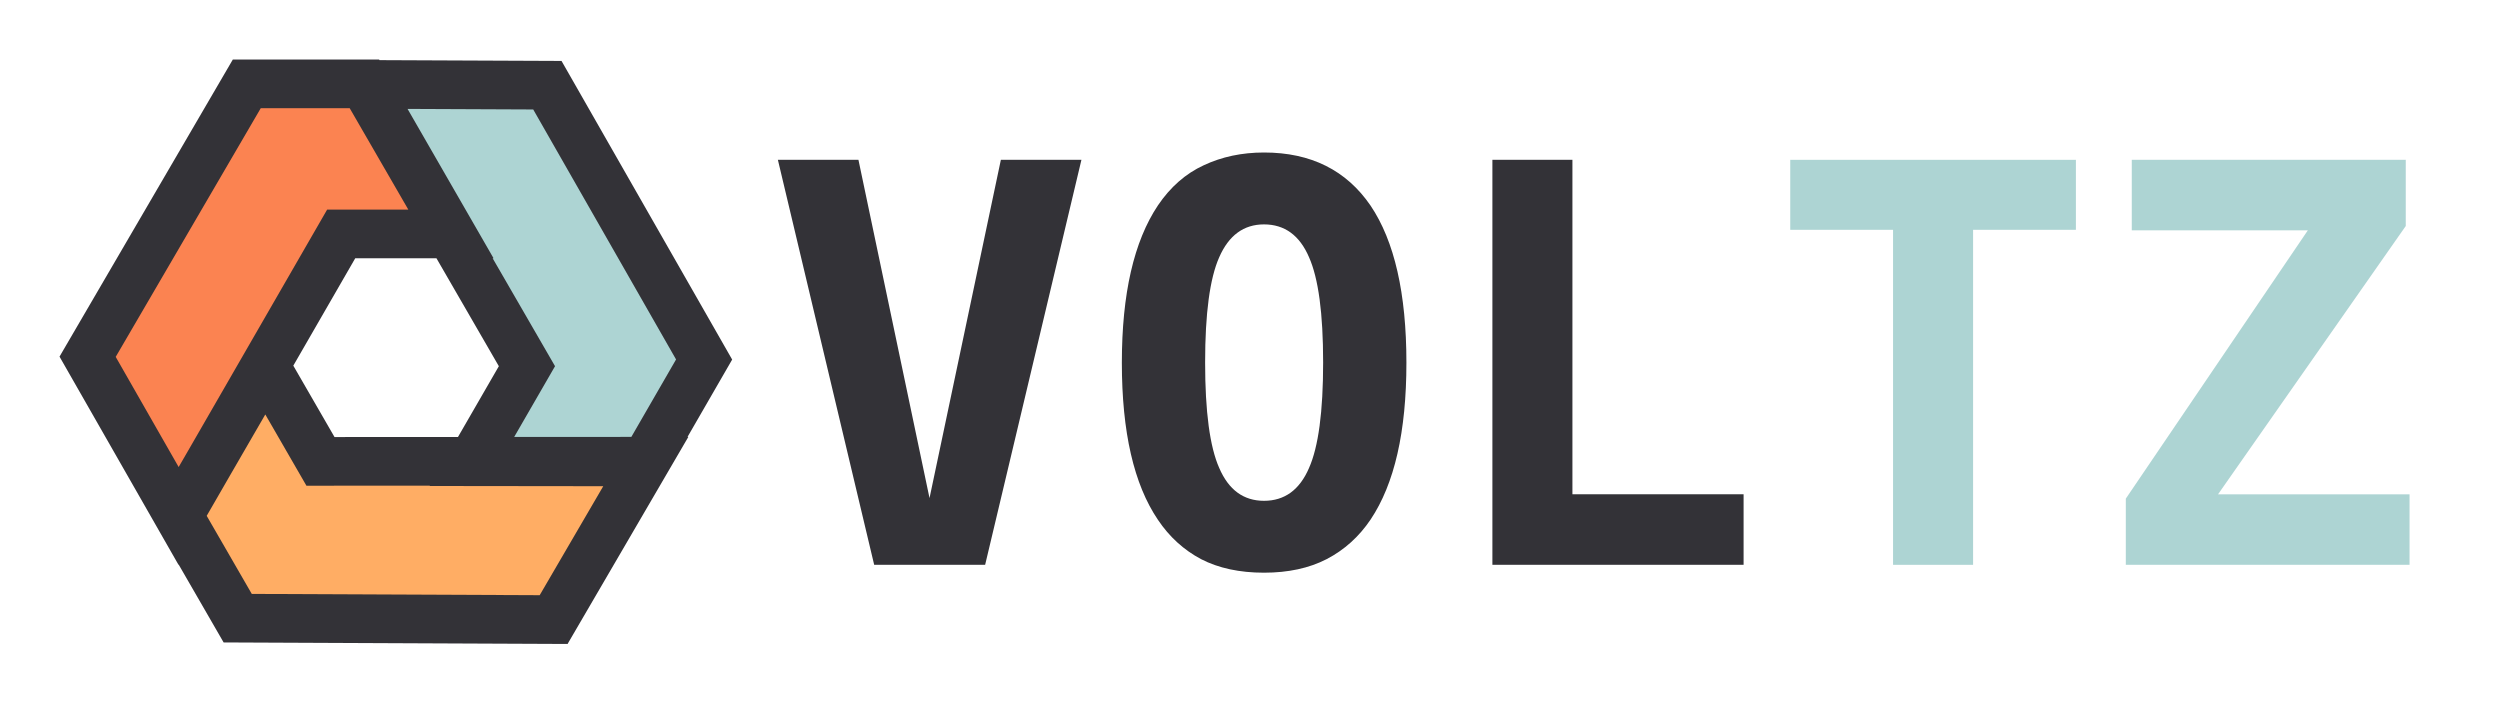
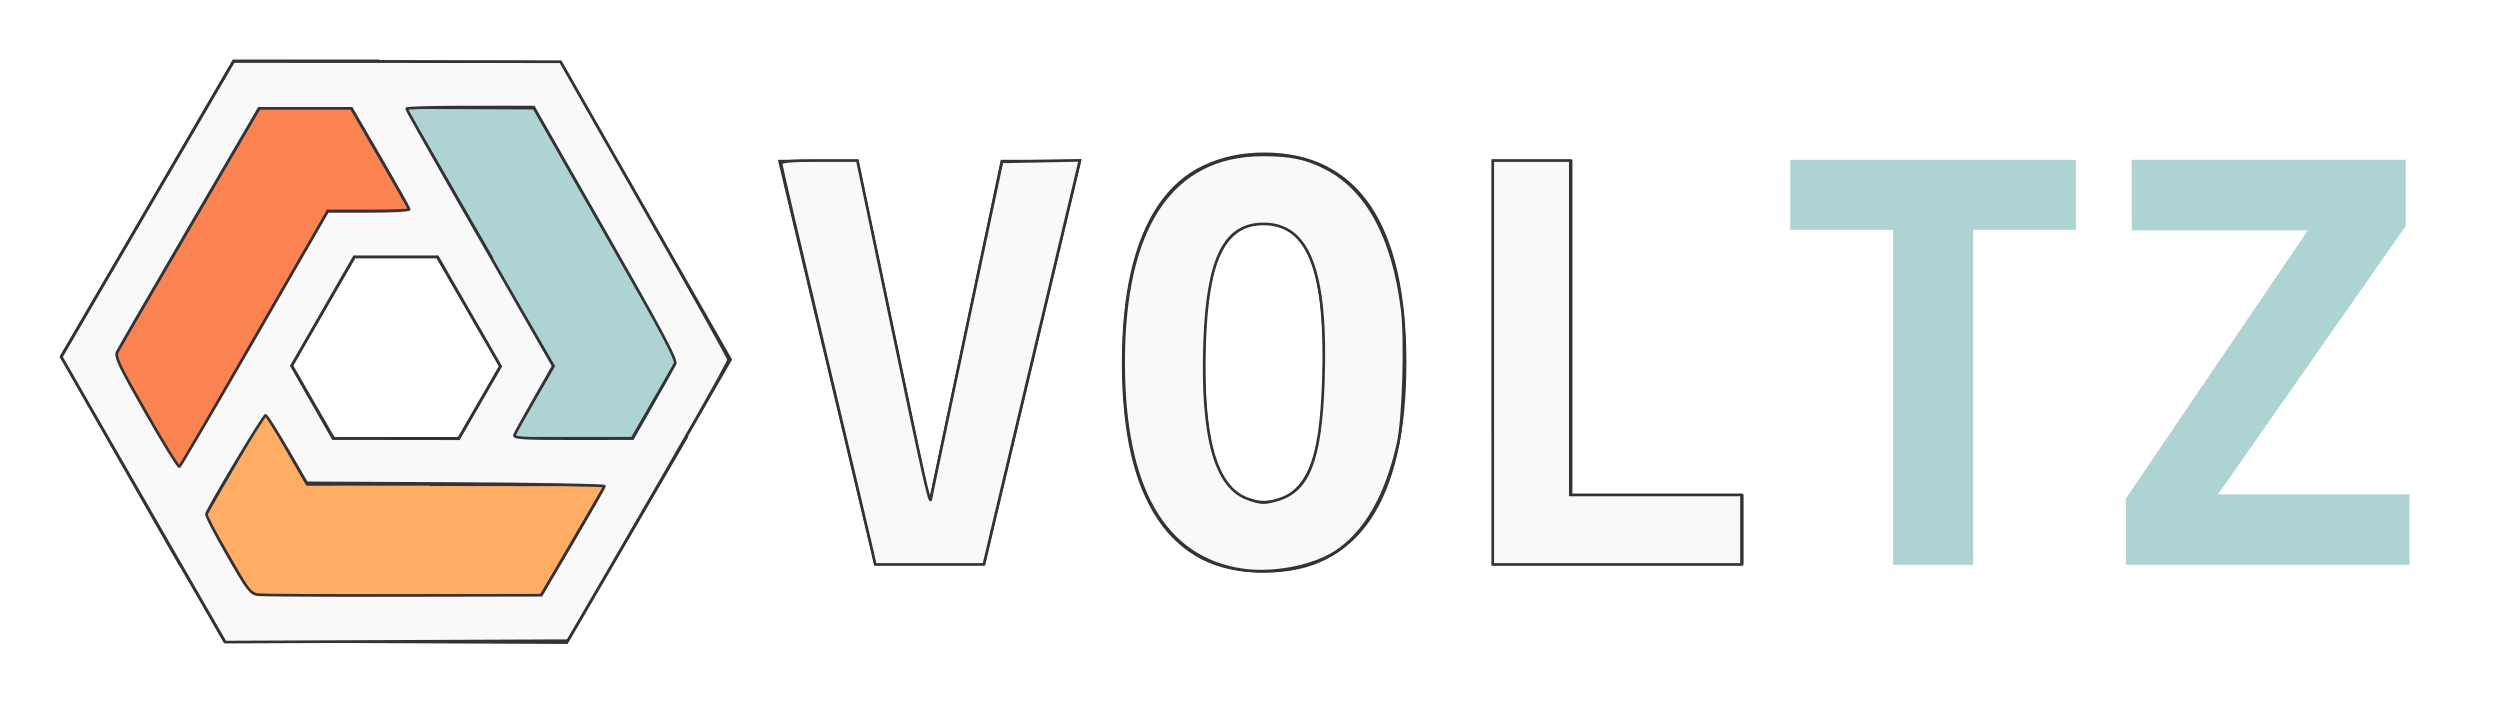
<svg xmlns="http://www.w3.org/2000/svg" id="logo-26" width="420" height="118.187" viewBox="0 0 420 118.187" fill="none" version="1.1">
  <defs id="defs101" />
  <path d="M 39.932,103.852 29.998,86.646 44.576,61.466 53.84,77.512 108.526,77.483 93.009,104.089 Z" class="ccompli2" fill="#ffad64" id="path72" style="stroke-width:3.054" />
  <path d="M 118.292,60.398 108.358,77.603 79.262,77.569 88.526,61.523 61.158,14.178 91.959,14.313 Z" class="ccompli1" fill="#add4d3" id="path74" style="stroke-width:3.054" />
  <path d="M 41.463,14.086 H 61.33 L 75.848,39.302 57.32,39.301 30.002,86.676 14.719,59.934 Z" class="ccustom" fill="#fb8351" id="path76" style="stroke-width:3.054" />
  <path fill-rule="evenodd" clip-rule="evenodd" d="M 63.752,10.103 63.693,10 H 39.116 L 10,59.913 l 19.987,34.971 0.025,-0.042 7.556,13.087 57.784,0.258 20.292,-34.794 h -0.135 L 123.004,60.409 94.336,10.237 Z m 19.012,33.286 h 0.153 l -14.447,-25.092 21.111,0.093 23.997,41.998 -7.511,13.01 -19.684,0.01 6.863,-11.887 z M 58.747,18.173 68.598,35.215 54.959,35.215 31.608,75.71 30.015,78.462 19.438,59.955 43.81,18.173 Z m -9.471,43.258 10.404,-18.044 13.643,6.11e-4 10.483,18.135 -6.865,11.889 -20.743,0.011 z m -14.549,25.231 3.958,-6.864 5.886,-10.168 6.91,11.97 20.74,-0.011 -0.034,0.058 29.159,0.035 L 90.668,99.993 42.298,99.776 Z" class="cneutral" fill="#333237" id="path78" style="stroke-width:3.054" />
-   <g aria-label="VOLTZ" id="text1726" style="font-size:93.333px;line-height:1.25;fill:#000000">
-     <path d="m 130.684,26.851 h 13.535 l 11.94,56.829 11.986,-56.829 h 13.535 l -16.178,68.04 h -18.639 z" style="font-weight:bold;font-family:Hack;-inkscape-font-specification:'Hack Bold';fill:#333237" id="path46949" />
-     <path d="m 212.351,96.213 q -6.152,0 -10.573,-2.279 -4.375,-2.324 -7.246,-6.608 -6.061,-8.932 -6.061,-26.387 0,-17.363 6.061,-26.432 3.145,-4.648 7.702,-6.745 4.557,-2.142 10.117,-2.142 11.803,0 17.91,8.932 6.016,8.932 6.016,26.387 0,17.363 -6.016,26.341 -2.917,4.329 -7.383,6.654 -4.421,2.279 -10.527,2.279 z m 0,-12.077 q 5.195,0 7.565,-5.514 2.37,-5.332 2.37,-17.728 0,-12.35 -2.37,-17.682 -2.37,-5.514 -7.565,-5.514 -5.104,0 -7.52,5.514 -2.37,5.332 -2.37,17.682 0,12.396 2.37,17.728 2.37,5.514 7.52,5.514 z" style="font-weight:bold;font-family:Hack;-inkscape-font-specification:'Hack Bold';fill:#333237" id="path46951" />
-     <path d="m 250.723,26.851 h 13.444 v 56.191 h 28.756 v 11.849 h -42.201 z" style="font-weight:bold;font-family:Hack;-inkscape-font-specification:'Hack Bold';fill:#333237" id="path46953" />
-     <path d="M 318.034,38.608 H 300.762 V 26.851 h 47.988 V 38.608 h -17.272 v 56.283 h -13.444 z" style="font-weight:bold;font-family:Hack;-inkscape-font-specification:'Hack Bold';fill:#add4d3" id="path46955" />
-     <path d="M 357.136,83.771 387.715,38.7 H 358.138 V 26.851 h 46.029 v 11.12 l -31.536,45.072 h 32.174 v 11.849 h -47.669 z" style="font-weight:bold;font-family:Hack;-inkscape-font-specification:'Hack Bold';fill:#add4d3" id="path46957" />
-   </g>
+   <path d="m 130.684,26.851 h 13.535 l 11.94,56.829 11.986,-56.829 h 13.535 l -16.178,68.04 h -18.639 z" style="font-weight:bold;font-size:93.333px;line-height:1.25;font-family:Hack;-inkscape-font-specification:'Hack Bold';fill:#333237" id="path46949" />
+   <path d="m 212.351,96.213 q -6.152,0 -10.573,-2.279 -4.375,-2.324 -7.246,-6.608 -6.061,-8.932 -6.061,-26.387 0,-17.363 6.061,-26.432 3.145,-4.648 7.702,-6.745 4.557,-2.142 10.117,-2.142 11.803,0 17.91,8.932 6.016,8.932 6.016,26.387 0,17.363 -6.016,26.341 -2.917,4.329 -7.383,6.654 -4.421,2.279 -10.527,2.279 z m 0,-12.077 q 5.195,0 7.565,-5.514 2.37,-5.332 2.37,-17.728 0,-12.35 -2.37,-17.682 -2.37,-5.514 -7.565,-5.514 -5.104,0 -7.52,5.514 -2.37,5.332 -2.37,17.682 0,12.396 2.37,17.728 2.37,5.514 7.52,5.514 z" style="font-weight:bold;font-size:93.333px;line-height:1.25;font-family:Hack;-inkscape-font-specification:'Hack Bold';fill:#333237" id="path46951" />
+   <path d="m 250.723,26.851 h 13.444 v 56.191 h 28.756 v 11.849 h -42.201 z" style="font-weight:bold;font-size:93.333px;line-height:1.25;font-family:Hack;-inkscape-font-specification:'Hack Bold';fill:#333237" id="path46953" />
+   <path d="M 318.034,38.608 H 300.762 V 26.851 h 47.988 V 38.608 h -17.272 v 56.283 h -13.444 z" style="font-weight:bold;font-size:93.333px;line-height:1.25;font-family:Hack;-inkscape-font-specification:'Hack Bold';fill:#add4d3" id="path46955" />
+   <path d="M 357.136,83.771 387.715,38.7 H 358.138 V 26.851 h 46.029 v 11.12 l -31.536,45.072 h 32.174 v 11.849 h -47.669 z" style="font-weight:bold;font-size:93.333px;line-height:1.25;font-family:Hack;-inkscape-font-specification:'Hack Bold';fill:#add4d3" id="path46957" />
+   <path style="fill:#f9f9f9;fill-opacity:1;stroke:#333237;stroke-width:0.449" d="M 29.111,92.697 C 24.31,84.352 18.115,73.571 15.345,68.738 l -5.037,-8.787 14.469,-24.807 14.469,-24.807 27.455,0.016 27.455,0.016 14.119,24.78 c 7.766,13.629 14.118,24.998 14.117,25.264 -0.002,0.51 -7.755,14.148 -19.82,34.865 l -7.198,12.359 -28.767,0.116 -28.767,0.116 z m 67.121,-1.689 c 2.908,-4.944 5.299,-9.138 5.313,-9.322 0.014,-0.183 -11.236,-0.386 -24.999,-0.449 L 51.521,81.121 48.266,75.514 c -1.79,-3.083 -3.428,-5.664 -3.639,-5.734 -0.301,-0.1 -9.295,14.892 -9.952,16.589 -0.085,0.22 1.52,3.316 3.568,6.879 3.375,5.874 3.851,6.496 5.099,6.656 0.757,0.097 11.777,0.158 24.489,0.135 l 23.113,-0.042 5.288,-8.988 z m -53.474,-34.147 12.297,-21.346 6.854,-0.005 c 3.77,-0.003 6.845,-0.157 6.833,-0.342 -0.011,-0.185 -2.193,-4.079 -4.848,-8.651 L 59.065,18.202 H 51.284 43.504 L 31.817,38.201 c -6.428,11 -11.887,20.424 -12.131,20.944 -0.373,0.792 0.409,2.438 4.848,10.2 2.911,5.091 5.435,9.167 5.61,9.059 0.175,-0.108 5.851,-9.802 12.614,-21.543 z m 37.846,10.766 3.51,-6.078 -5.296,-9.202 -5.296,-9.202 h -7.008 -7.008 l -5.269,9.156 -5.269,9.156 3.492,6.111 3.492,6.111 10.57,0.013 10.57,0.013 3.51,-6.078 z m 29.056,0.17 c 1.854,-3.239 3.546,-6.252 3.76,-6.695 0.301,-0.623 -2.356,-5.616 -11.685,-21.96 l -12.075,-21.154 -10.674,-0.005 c -5.871,-0.003 -10.674,0.124 -10.674,0.282 0,0.158 3.261,5.972 7.248,12.921 3.986,6.949 9.527,16.61 12.314,21.47 l 5.066,8.836 -3.135,5.486 c -1.724,3.017 -3.242,5.765 -3.373,6.107 -0.198,0.517 1.441,0.619 9.809,0.611 l 10.048,-0.01 z" id="path9216" />
+   <path style="fill:#f9f9f9;fill-opacity:1;stroke:#333237;stroke-width:0.449" d="m 146.57,92.693 c -0.256,-1.174 -3.812,-16.19 -7.902,-33.368 -4.09,-17.178 -7.437,-31.487 -7.437,-31.797 0,-0.426 1.567,-0.563 6.404,-0.561 l 6.404,0.003 5.797,27.749 c 5.319,25.462 6.422,30.363 6.551,29.097 0.025,-0.247 2.721,-13.089 5.992,-28.538 l 5.946,-28.089 6.545,-0.124 6.545,-0.124 -6.608,27.763 c -3.634,15.27 -7.263,30.544 -8.064,33.943 l -1.456,6.18 h -9.126 -9.126 z" id="path9255" />
+   <path style="fill:#f9f9f9;fill-opacity:1;stroke:#333237;stroke-width:0.449" d="m 208.532,95.714 c -13.009,-2.033 -19.709,-13.767 -19.761,-34.605 -0.057,-22.938 8.013,-35.061 23.354,-35.086 4.779,-0.008 7.537,0.594 10.867,2.368 6.806,3.627 11.097,11.681 12.569,23.592 0.633,5.124 0.242,18.268 -0.668,22.418 -1.955,8.917 -5.621,15.24 -10.691,18.44 -3.86,2.437 -10.577,3.667 -15.671,2.871 z m 5.941,-11.692 c 5.368,-1.491 7.386,-6.631 7.85,-19.989 0.638,-18.373 -2.416,-26.41 -10.033,-26.41 -6.564,0 -9.413,5.724 -9.909,19.903 -0.554,15.873 1.797,24.371 7.275,26.295 2.195,0.771 2.693,0.791 4.817,0.201 z" id="path9294" />
+   <path style="fill:#f9f9f9;fill-opacity:1;stroke:#333237;stroke-width:0.449" d="M 250.777,60.897 V 26.965 h 6.517 6.517 v 28.089 28.089 h 14.382 14.382 v 5.842 5.842 h -20.898 -20.898 z" id="path9333" />
</svg>
